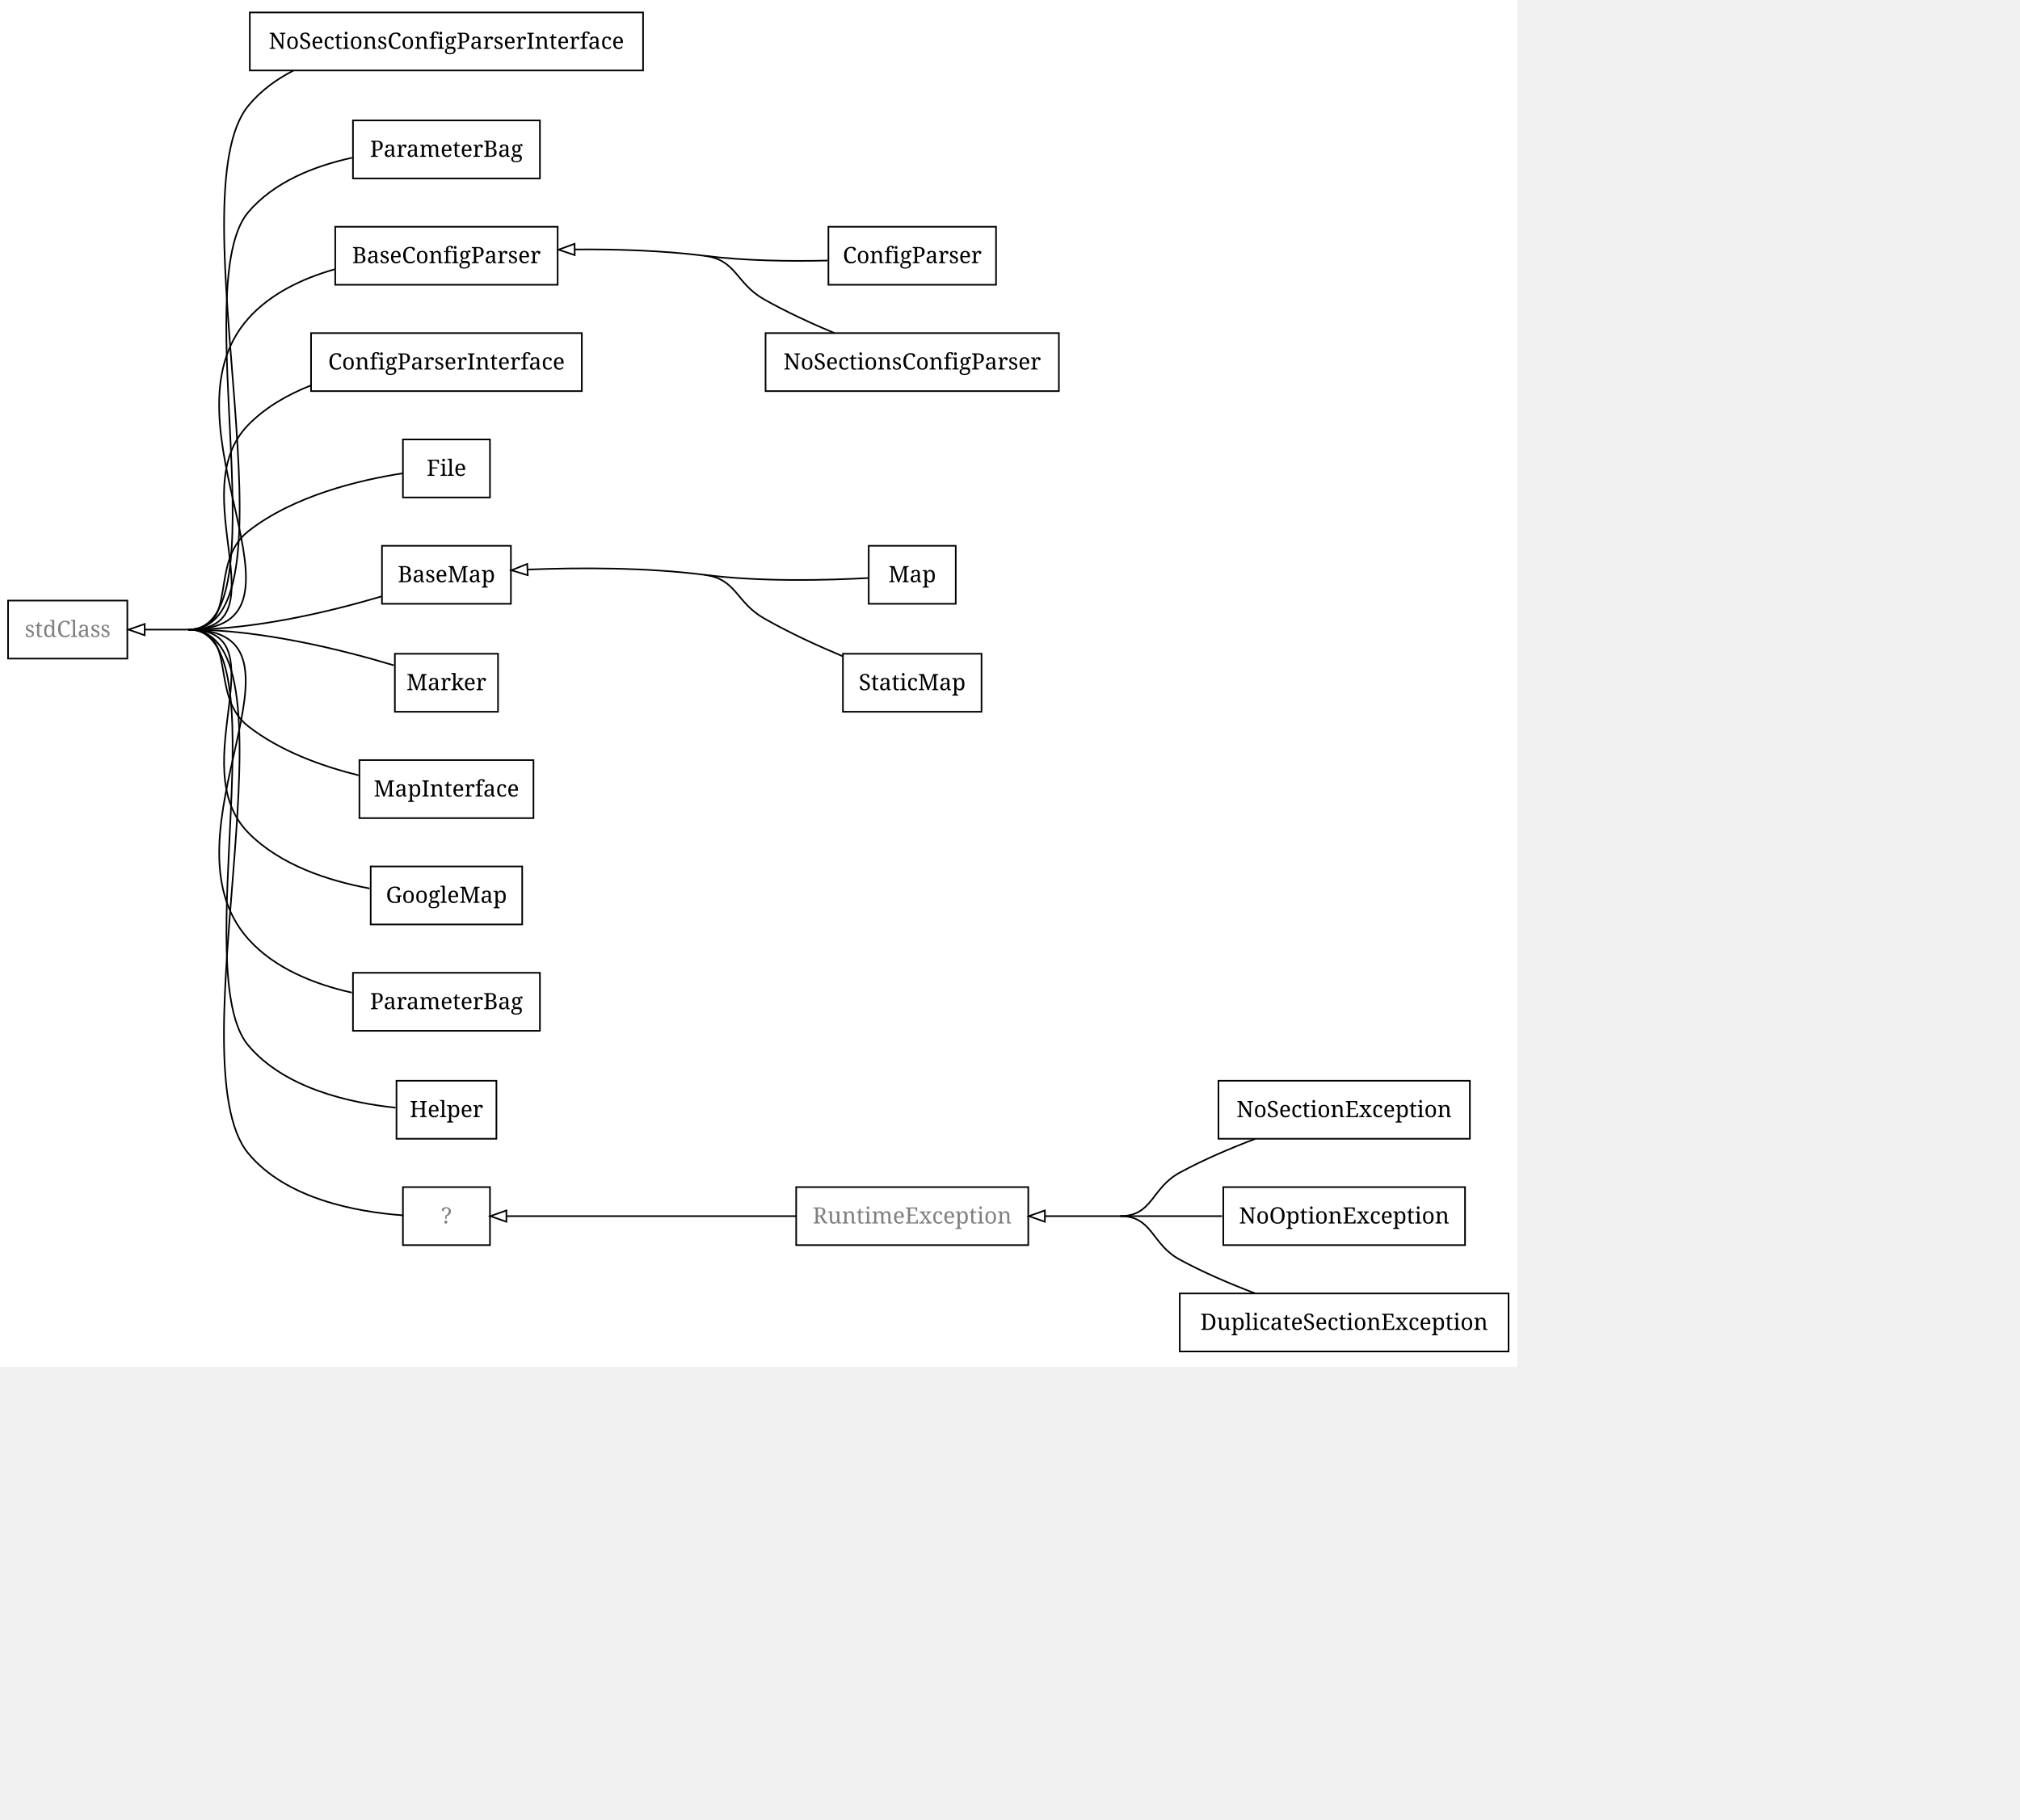
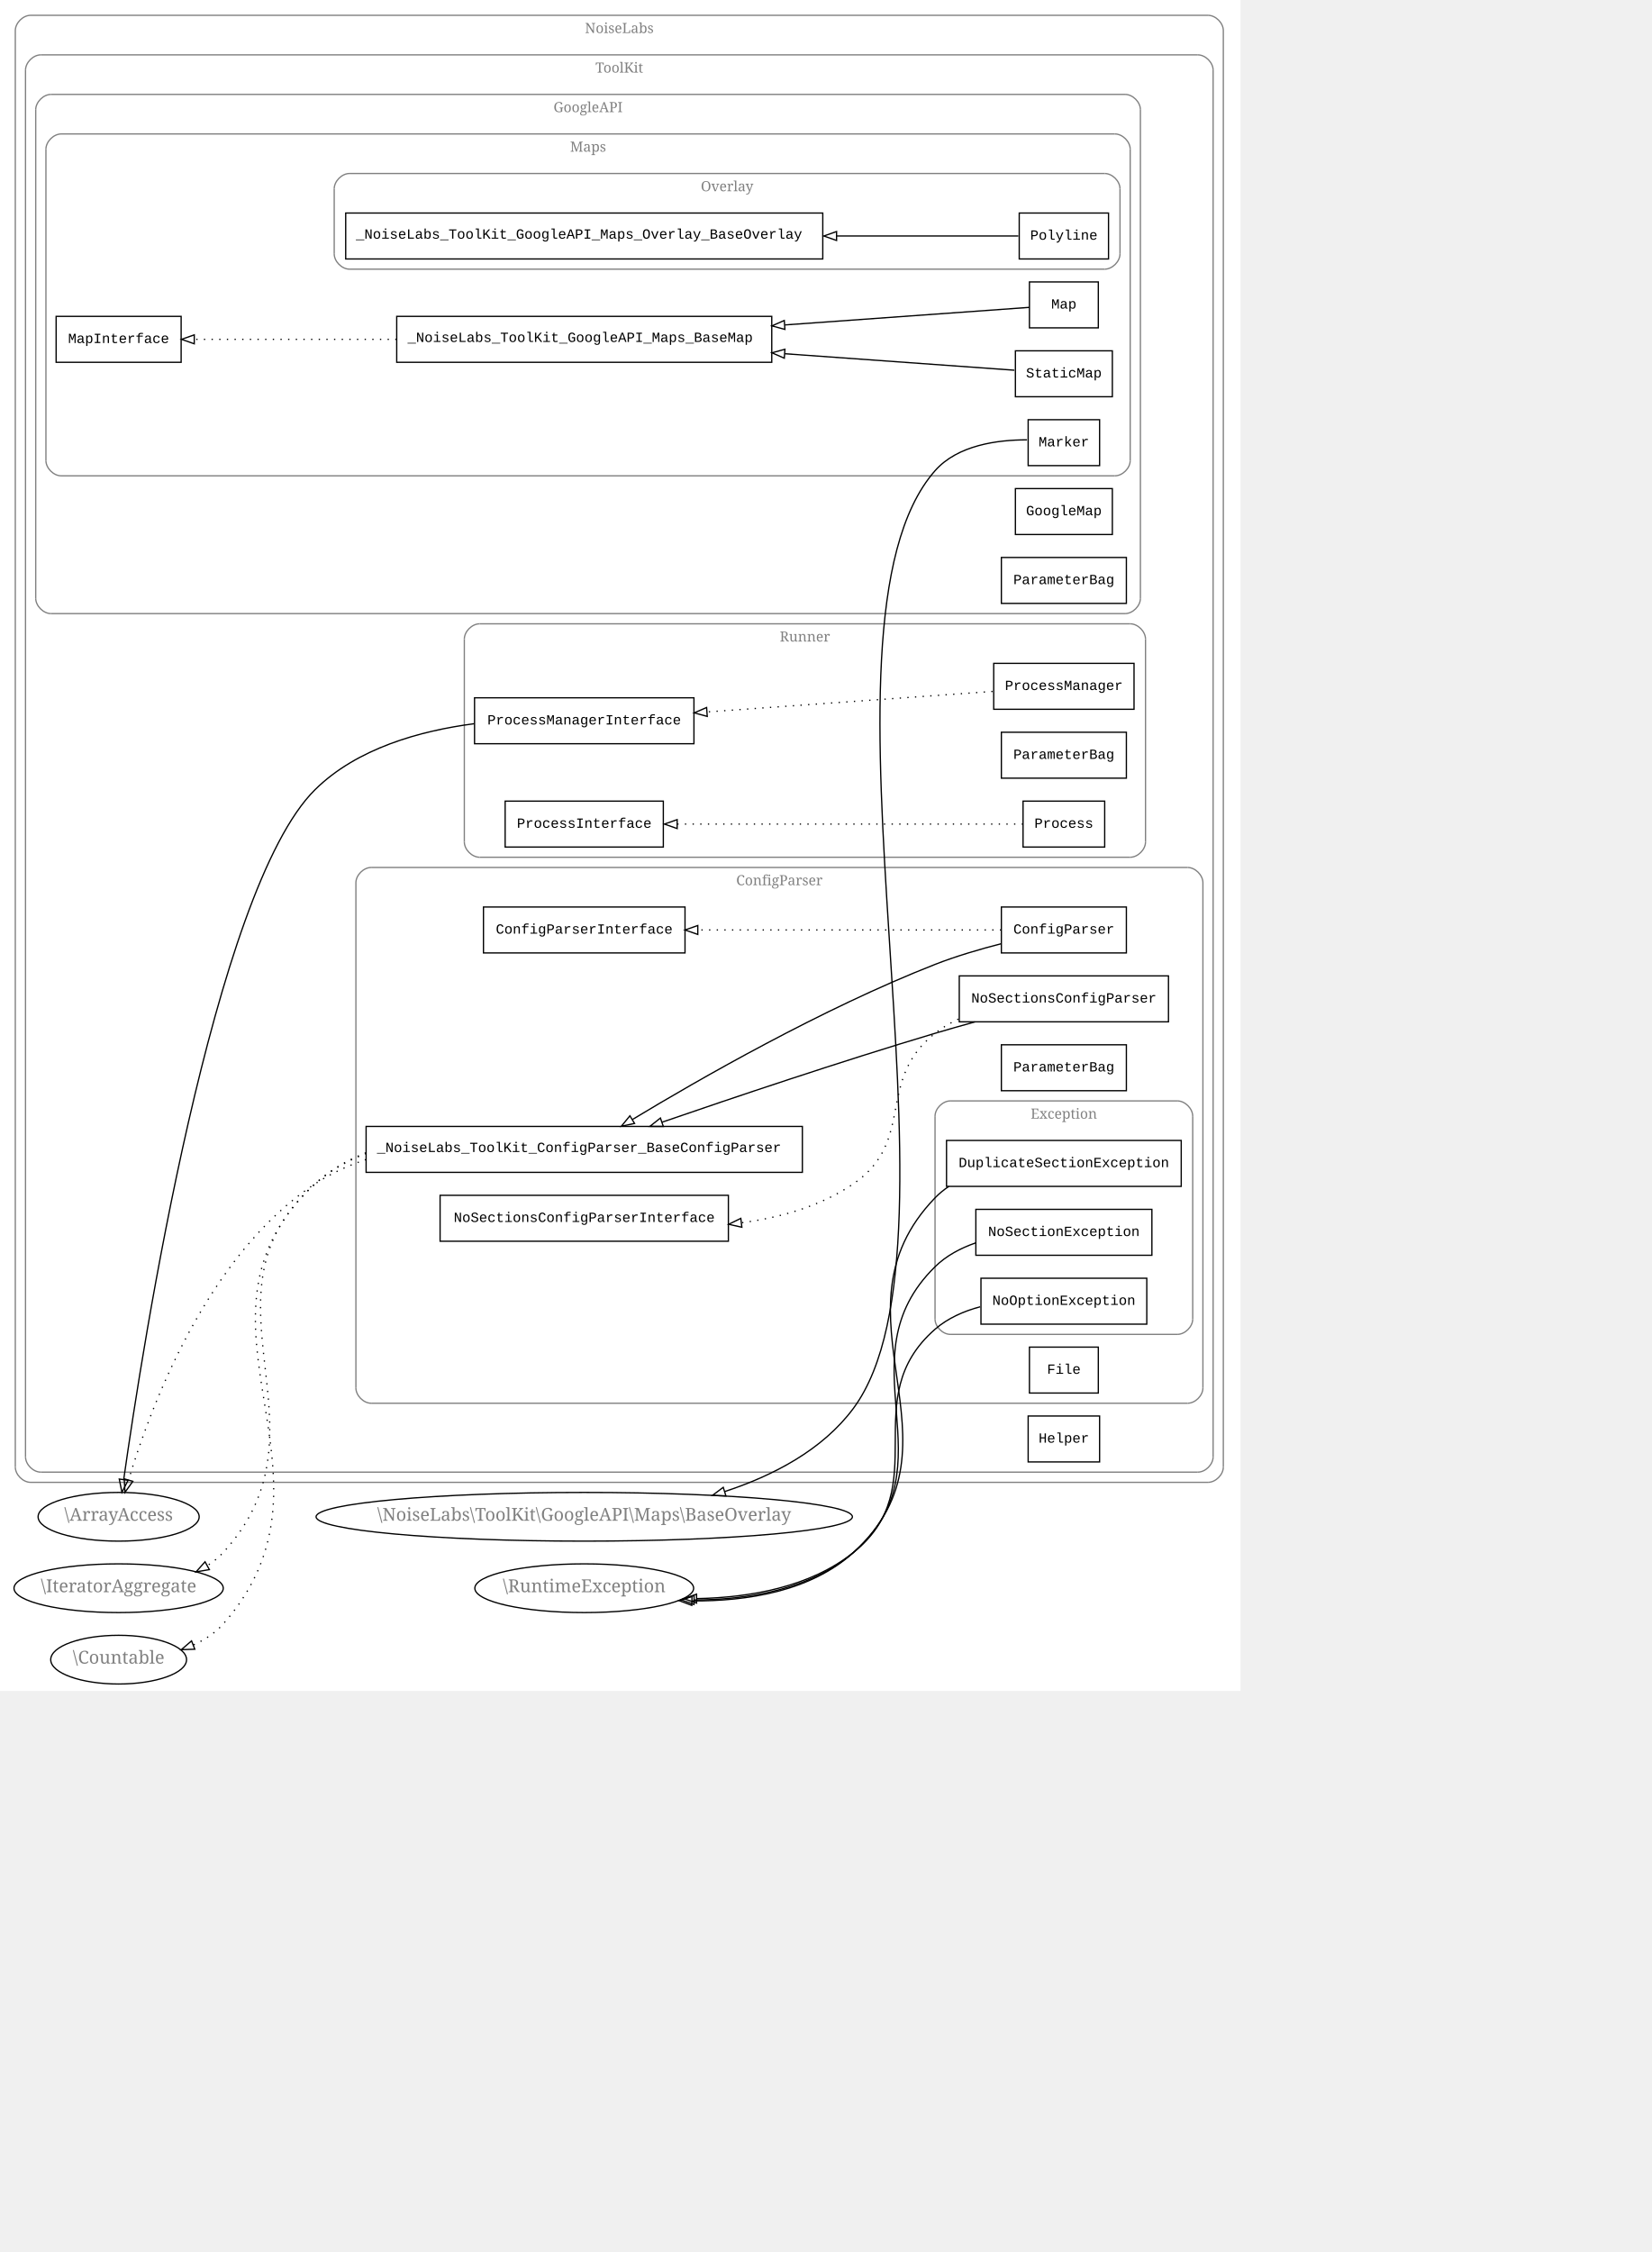
- <svg xmlns="http://www.w3.org/2000/svg" xmlns:xlink="http://www.w3.org/1999/xlink" width="940pt" height="847pt">
-   <g id="viewport" class="graph" transform="scale(1 1) rotate(0) translate(4 842.8)">
-     <polygon fill="white" stroke="white" points="-4,5 -4,-842.8 937,-842.8 937,5 -4,5" />
-     <g id="node1" class="node">
-       <polygon fill="white" stroke="black" points="75,-470.074 1,-470.074 1,-434.074 75,-434.074 75,-470.074" />
-       <text text-anchor="middle" x="38" y="-447.474" font-family="Times Roman,serif" font-size="14.00" fill="gray">stdClass</text>
-     </g>
-     <g id="node2" class="node">
-       <a xlink:href="_ConfigParser_NoSectionsConfigParserInterface.html" xlink:title="NoSectionsConfigParserInterface" target="_top">
-         <polygon fill="white" stroke="black" points="395,-835.074 151,-835.074 151,-799.074 395,-799.074 395,-835.074" />
-         <text text-anchor="middle" x="273" y="-812.474" font-family="Times Roman,serif" font-size="14.00">NoSectionsConfigParserInterface</text>
-       </a>
-     </g>
-     <g id="edge2" class="edge">
-       <path fill="none" stroke="black" d="M178.135,-799.05C167.394,-793.541 157.599,-786.378 150,-777.074 104.019,-720.776 185.689,-452.168 113,-452.074" />
-     </g>
-     <g id="node3" class="node">
-       <a xlink:href="_ConfigParser_ParameterBag.html" xlink:title="ParameterBag" target="_top">
-         <polygon fill="white" stroke="black" points="331,-768.074 215,-768.074 215,-732.074 331,-732.074 331,-768.074" />
-         <text text-anchor="middle" x="273" y="-745.474" font-family="Times Roman,serif" font-size="14.00">ParameterBag</text>
-       </a>
-     </g>
-     <g id="edge4" class="edge">
-       <path fill="none" stroke="black" d="M214.472,-744.904C191.105,-739.81 166,-729.962 150,-711.074 112.42,-666.712 171.14,-452.149 113,-452.074" />
-     </g>
-     <g id="node4" class="node">
-       <a xlink:href="_ConfigParser_BaseConfigParser.html" xlink:title="BaseConfigParser" target="_top">
-         <polygon fill="white" stroke="black" points="342,-702.074 204,-702.074 204,-666.074 342,-666.074 342,-702.074" />
-         <text text-anchor="middle" x="273" y="-679.474" font-family="Times Roman,serif" font-size="14.00">BaseConfigParser</text>
-       </a>
-     </g>
-     <g id="edge6" class="edge">
-       <path fill="none" stroke="black" d="M203.416,-675.623C183.642,-669.95 163.766,-660.562 150,-645.074 91.979,-579.792 200.34,-452.187 113,-452.074" />
+ <svg xmlns="http://www.w3.org/2000/svg" xmlns:xlink="http://www.w3.org/1999/xlink" width="971pt" height="1324pt">
+   <g id="viewport" class="graph" transform="scale(1 1) rotate(0) translate(4 1320)">
+     <polygon fill="white" stroke="white" points="-4,5 -4,-1320 968,-1320 968,5 -4,5" />
+     <g id="graph2" class="cluster">
+       <polyline fill="none" stroke="gray" points="20,-158 943,-158 " />
+       <path fill="none" stroke="gray" d="M943,-158C949,-158 955,-164 955,-170" />
+       <polyline fill="none" stroke="gray" points="955,-170 955,-1296 " />
+       <path fill="none" stroke="gray" d="M955,-1296C955,-1302 949,-1308 943,-1308" />
+       <polyline fill="none" stroke="gray" points="943,-1308 20,-1308 " />
+       <path fill="none" stroke="gray" d="M20,-1308C14,-1308 8,-1302 8,-1296" />
+       <polyline fill="none" stroke="gray" points="8,-1296 8,-170 " />
+       <path fill="none" stroke="gray" d="M8,-170C8,-164 14,-158 20,-158" />
+       <text text-anchor="middle" x="481.5" y="-1294.1" font-family="Times Roman,serif" font-size="11.00" fill="gray">NoiseLabs</text>
+     </g>
+     <g id="graph3" class="cluster">
+       <polyline fill="none" stroke="gray" points="28,-166 935,-166 " />
+       <path fill="none" stroke="gray" d="M935,-166C941,-166 947,-172 947,-178" />
+       <polyline fill="none" stroke="gray" points="947,-178 947,-1265 " />
+       <path fill="none" stroke="gray" d="M947,-1265C947,-1271 941,-1277 935,-1277" />
+       <polyline fill="none" stroke="gray" points="935,-1277 28,-1277 " />
+       <path fill="none" stroke="gray" d="M28,-1277C22,-1277 16,-1271 16,-1265" />
+       <polyline fill="none" stroke="gray" points="16,-1265 16,-178 " />
+       <path fill="none" stroke="gray" d="M16,-178C16,-172 22,-166 28,-166" />
+       <text text-anchor="middle" x="481.5" y="-1263.1" font-family="Times Roman,serif" font-size="11.00" fill="gray">ToolKit</text>
+     </g>
+     <g id="graph4" class="cluster">
+       <polyline fill="none" stroke="gray" points="287,-220 927,-220 " />
+       <path fill="none" stroke="gray" d="M927,-220C933,-220 939,-226 939,-232" />
+       <polyline fill="none" stroke="gray" points="939,-232 939,-628 " />
+       <path fill="none" stroke="gray" d="M939,-628C939,-634 933,-640 927,-640" />
+       <polyline fill="none" stroke="gray" points="927,-640 287,-640 " />
+       <path fill="none" stroke="gray" d="M287,-640C281,-640 275,-634 275,-628" />
+       <polyline fill="none" stroke="gray" points="275,-628 275,-232 " />
+       <path fill="none" stroke="gray" d="M275,-232C275,-226 281,-220 287,-220" />
+       <text text-anchor="middle" x="607" y="-626.1" font-family="Times Roman,serif" font-size="11.00" fill="gray">ConfigParser</text>
+     </g>
+     <g id="graph5" class="cluster">
+       <polyline fill="none" stroke="gray" points="741,-274 919,-274 " />
+       <path fill="none" stroke="gray" d="M919,-274C925,-274 931,-280 931,-286" />
+       <polyline fill="none" stroke="gray" points="931,-286 931,-445 " />
+       <path fill="none" stroke="gray" d="M931,-445C931,-451 925,-457 919,-457" />
+       <polyline fill="none" stroke="gray" points="919,-457 741,-457 " />
+       <path fill="none" stroke="gray" d="M741,-457C735,-457 729,-451 729,-445" />
+       <polyline fill="none" stroke="gray" points="729,-445 729,-286 " />
+       <path fill="none" stroke="gray" d="M729,-286C729,-280 735,-274 741,-274" />
+       <text text-anchor="middle" x="830" y="-443.1" font-family="Times Roman,serif" font-size="11.00" fill="gray">Exception</text>
+     </g>
+     <g id="graph7" class="cluster">
+       <polyline fill="none" stroke="gray" points="36,-839 878,-839 " />
+       <path fill="none" stroke="gray" d="M878,-839C884,-839 890,-845 890,-851" />
+       <polyline fill="none" stroke="gray" points="890,-851 890,-1234 " />
+       <path fill="none" stroke="gray" d="M890,-1234C890,-1240 884,-1246 878,-1246" />
+       <polyline fill="none" stroke="gray" points="878,-1246 36,-1246 " />
+       <path fill="none" stroke="gray" d="M36,-1246C30,-1246 24,-1240 24,-1234" />
+       <polyline fill="none" stroke="gray" points="24,-1234 24,-851 " />
+       <path fill="none" stroke="gray" d="M24,-851C24,-845 30,-839 36,-839" />
+       <text text-anchor="middle" x="457" y="-1232.1" font-family="Times Roman,serif" font-size="11.00" fill="gray">GoogleAPI</text>
+     </g>
+     <g id="graph8" class="cluster">
+       <polyline fill="none" stroke="gray" points="44,-947 870,-947 " />
+       <path fill="none" stroke="gray" d="M870,-947C876,-947 882,-953 882,-959" />
+       <polyline fill="none" stroke="gray" points="882,-959 882,-1203 " />
+       <path fill="none" stroke="gray" d="M882,-1203C882,-1209 876,-1215 870,-1215" />
+       <polyline fill="none" stroke="gray" points="870,-1215 44,-1215 " />
+       <path fill="none" stroke="gray" d="M44,-1215C38,-1215 32,-1209 32,-1203" />
+       <polyline fill="none" stroke="gray" points="32,-1203 32,-959 " />
+       <path fill="none" stroke="gray" d="M32,-959C32,-953 38,-947 44,-947" />
+       <text text-anchor="middle" x="457" y="-1201.1" font-family="Times Roman,serif" font-size="11.00" fill="gray">Maps</text>
+     </g>
+     <g id="graph9" class="cluster">
+       <polyline fill="none" stroke="gray" points="270,-1109 862,-1109 " />
+       <path fill="none" stroke="gray" d="M862,-1109C868,-1109 874,-1115 874,-1121" />
+       <polyline fill="none" stroke="gray" points="874,-1121 874,-1172 " />
+       <path fill="none" stroke="gray" d="M874,-1172C874,-1178 868,-1184 862,-1184" />
+       <polyline fill="none" stroke="gray" points="862,-1184 270,-1184 " />
+       <path fill="none" stroke="gray" d="M270,-1184C264,-1184 258,-1178 258,-1172" />
+       <polyline fill="none" stroke="gray" points="258,-1172 258,-1121 " />
+       <path fill="none" stroke="gray" d="M258,-1121C258,-1115 264,-1109 270,-1109" />
+       <text text-anchor="middle" x="566" y="-1170.1" font-family="Times Roman,serif" font-size="11.00" fill="gray">Overlay</text>
+     </g>
+     <g id="graph14" class="cluster">
+       <polyline fill="none" stroke="gray" points="372,-648 882,-648 " />
+       <path fill="none" stroke="gray" d="M882,-648C888,-648 894,-654 894,-660" />
+       <polyline fill="none" stroke="gray" points="894,-660 894,-819 " />
+       <path fill="none" stroke="gray" d="M894,-819C894,-825 888,-831 882,-831" />
+       <polyline fill="none" stroke="gray" points="882,-831 372,-831 " />
+       <path fill="none" stroke="gray" d="M372,-831C366,-831 360,-825 360,-819" />
+       <polyline fill="none" stroke="gray" points="360,-819 360,-660 " />
+       <path fill="none" stroke="gray" d="M360,-660C360,-654 366,-648 372,-648" />
+       <text text-anchor="middle" x="627" y="-817.1" font-family="Times Roman,serif" font-size="11.00" fill="gray">Runner</text>
    </g>
    <g id="node5" class="node">
-       <a xlink:href="_ConfigParser_ConfigParser.html" xlink:title="ConfigParser" target="_top">
-         <polygon fill="white" stroke="black" points="614,-702.074 510,-702.074 510,-666.074 614,-666.074 614,-702.074" />
-         <text text-anchor="middle" x="562" y="-679.474" font-family="Times Roman,serif" font-size="14.00">ConfigParser</text>
-       </a>
-     </g>
-     <g id="edge8" class="edge">
-       <path fill="none" stroke="black" d="M509.406,-681.107C485.937,-680.546 457.998,-680.927 433,-684.074" />
+       <a xlink:href="db_NoiseLabs_ToolKit_ConfigParser_Exception_NoSectionException.html" xlink:title="NoSectionException" target="_parent">
+         <polygon fill="none" stroke="black" points="899,-372 761,-372 761,-336 899,-336 899,-372" />
+         <text text-anchor="middle" x="830" y="-351.1" font-family="Courier New" font-size="11.00">NoSectionException</text>
+       </a>
+     </g>
+     <g id="node57" class="node">
+       <ellipse fill="none" stroke="black" cx="454" cy="-75" rx="85.768" ry="19.092" />
+       <text text-anchor="middle" x="454" y="-71.9" font-family="Times Roman,serif" font-size="14.00" fill="gray">\RuntimeException</text>
+     </g>
+     <g id="edge36" class="edge">
+       <path fill="none" stroke="black" d="M760.833,-345.702C749.053,-341.613 737.802,-335.652 729,-327 655.164,-254.415 743.371,-170.664 665,-103 631.208,-73.824 582.317,-65.95 540.105,-65.77" />
+       <polygon fill="none" stroke="black" points="540.058,-62.27 530.092,-65.868 540.126,-69.27 540.058,-62.27" />
    </g>
    <g id="node6" class="node">
-       <a xlink:href="_ConfigParser_NoSectionsConfigParser.html" xlink:title="NoSectionsConfigParser" target="_top">
-         <polygon fill="white" stroke="black" points="653,-636.074 471,-636.074 471,-600.074 653,-600.074 653,-636.074" />
-         <text text-anchor="middle" x="562" y="-613.474" font-family="Times Roman,serif" font-size="14.00">NoSectionsConfigParser</text>
-       </a>
-     </g>
-     <g id="edge10" class="edge">
-       <path fill="none" stroke="black" d="M513.726,-636.091C499.329,-642.111 483.734,-649.289 470,-657.074 452.29,-667.112 453.198,-681.531 433,-684.074" />
-       <path fill="none" stroke="black" d="M433,-684.074C406.966,-687.351 378.361,-688.209 352.625,-687.988" />
-       <polygon fill="none" stroke="black" points="352.59,-684.488 342.541,-687.846 352.491,-691.487 352.59,-684.488" />
+       <a xlink:href="db_NoiseLabs_ToolKit_ConfigParser_Exception_NoOptionException.html" xlink:title="NoOptionException" target="_parent">
+         <polygon fill="none" stroke="black" points="895,-318 765,-318 765,-282 895,-282 895,-318" />
+         <text text-anchor="middle" x="830" y="-297.1" font-family="Courier New" font-size="11.00">NoOptionException</text>
+       </a>
+     </g>
+     <g id="edge38" class="edge">
+       <path fill="none" stroke="black" d="M764.351,-295.619C751.497,-292.176 738.94,-286.671 729,-278 666.593,-223.559 729.6,-154.82 665,-103 630.981,-75.711 583.484,-67.632 542.166,-66.851" />
+       <polygon fill="none" stroke="black" points="542.101,-63.351 532.083,-66.8 542.065,-70.351 542.101,-63.351" />
    </g>
    <g id="node7" class="node">
-       <a xlink:href="_ConfigParser_ConfigParserInterface.html" xlink:title="ConfigParserInterface" target="_top">
-         <polygon fill="white" stroke="black" points="357,-636.074 189,-636.074 189,-600.074 357,-600.074 357,-636.074" />
-         <text text-anchor="middle" x="273" y="-613.474" font-family="Times Roman,serif" font-size="14.00">ConfigParserInterface</text>
-       </a>
-     </g>
-     <g id="edge12" class="edge">
-       <path fill="none" stroke="black" d="M188.962,-603.623C174.513,-597.947 160.722,-590.051 150,-579.074 108.921,-537.015 171.791,-452.15 113,-452.074" />
+       <a xlink:href="db_NoiseLabs_ToolKit_ConfigParser_Exception_DuplicateSectionException.html" xlink:title="DuplicateSectionException" target="_parent">
+         <polygon fill="none" stroke="black" points="922,-426 738,-426 738,-390 922,-390 922,-426" />
+         <text text-anchor="middle" x="830" y="-405.1" font-family="Courier New" font-size="11.00">DuplicateSectionException</text>
+       </a>
+     </g>
+     <g id="edge40" class="edge">
+       <path fill="none" stroke="black" d="M739.852,-389.999C735.932,-387.378 732.278,-384.395 729,-381 640.928,-289.795 758.78,-188.325 665,-103 631.409,-72.437 581.441,-64.766 538.563,-65.051" />
+       <polygon fill="none" stroke="black" points="538.323,-61.555 528.399,-65.265 538.471,-68.553 538.323,-61.555" />
    </g>
    <g id="node8" class="node">
-       <a xlink:href="_ConfigParser_File.html" xlink:title="File" target="_top">
-         <polygon fill="white" stroke="black" points="300,-570.074 246,-570.074 246,-534.074 300,-534.074 300,-570.074" />
-         <text text-anchor="middle" x="273" y="-547.474" font-family="Times Roman,serif" font-size="14.00">File</text>
-       </a>
-     </g>
-     <g id="edge14" class="edge">
-       <path fill="none" stroke="black" d="M245.969,-549.08C219.179,-544.924 178.177,-535.228 150,-513.074 125.074,-493.475 144.709,-452.115 113,-452.074" />
+       <a xlink:href="db_NoiseLabs_ToolKit_ConfigParser_NoSectionsConfigParserInterface.html" xlink:title="NoSectionsConfigParserInterface" target="_parent">
+         <polygon fill="none" stroke="black" points="567,-383 341,-383 341,-347 567,-347 567,-383" />
+         <text text-anchor="middle" x="454" y="-362.1" font-family="Courier New" font-size="11.00">NoSectionsConfigParserInterface</text>
+       </a>
    </g>
    <g id="node9" class="node">
-       <a xlink:href="_Google_Maps_BaseMap.html" xlink:title="BaseMap" target="_top">
-         <polygon fill="white" stroke="black" points="313,-504.074 233,-504.074 233,-468.074 313,-468.074 313,-504.074" />
-         <text text-anchor="middle" x="273" y="-481.474" font-family="Times Roman,serif" font-size="14.00">BaseMap</text>
-       </a>
-     </g>
-     <g id="edge16" class="edge">
-       <path fill="none" stroke="black" d="M232.729,-472.666C200.672,-463.179 154.461,-452.128 113,-452.074" />
+       <a xlink:href="db_NoiseLabs_ToolKit_ConfigParser_ConfigParser.html" xlink:title="ConfigParser" target="_parent">
+         <polygon fill="none" stroke="black" points="879,-609 781,-609 781,-573 879,-573 879,-609" />
+         <text text-anchor="middle" x="830" y="-588.1" font-family="Courier New" font-size="11.00">ConfigParser</text>
+       </a>
+     </g>
+     <g id="node11" class="node">
+       <a xlink:href="db_NoiseLabs_ToolKit_ConfigParser_BaseConfigParser.html" xlink:title="&lt;I&gt;_NoiseLabs_ToolKit_ConfigParser_BaseConfigParser&lt;/I&gt;" target="_parent">
+         <polygon fill="none" stroke="black" points="625,-437 283,-437 283,-401 625,-401 625,-437" />
+         <text text-anchor="start" x="291.5" y="-416.933" font-family="Courier New" font-size="11.00">_NoiseLabs_ToolKit_ConfigParser_BaseConfigParser</text>
+       </a>
+     </g>
+     <g id="edge34" class="edge">
+       <path fill="none" stroke="black" d="M780.999,-580.252C764.246,-575.962 745.563,-570.486 729,-564 640.579,-529.376 543.806,-473.857 491.924,-442.517" />
+       <polygon fill="none" stroke="black" points="493.44,-439.343 483.076,-437.143 489.806,-445.326 493.44,-439.343" />
+     </g>
+     <g id="node13" class="node">
+       <a xlink:href="db_NoiseLabs_ToolKit_ConfigParser_ConfigParserInterface.html" xlink:title="ConfigParserInterface" target="_parent">
+         <polygon fill="none" stroke="black" points="533,-609 375,-609 375,-573 533,-573 533,-609" />
+         <text text-anchor="middle" x="454" y="-588.1" font-family="Courier New" font-size="11.00">ConfigParserInterface</text>
+       </a>
+     </g>
+     <g id="edge48" class="edge">
+       <path fill="none" stroke="black" stroke-dasharray="1,5" d="M780.845,-591C720.672,-591 617.624,-591 543.301,-591" />
+       <polygon fill="none" stroke="black" points="543.012,-587.5 533.012,-591 543.012,-594.5 543.012,-587.5" />
    </g>
    <g id="node10" class="node">
-       <a xlink:href="_Google_Maps_Map.html" xlink:title="Map" target="_top">
-         <polygon fill="white" stroke="black" points="589,-504.074 535,-504.074 535,-468.074 589,-468.074 589,-504.074" />
-         <text text-anchor="middle" x="562" y="-481.474" font-family="Times Roman,serif" font-size="14.00">Map</text>
-       </a>
-     </g>
-     <g id="edge18" class="edge">
-       <path fill="none" stroke="black" d="M534.693,-484.075C508.495,-482.628 467.878,-481.619 433,-486.074" />
-     </g>
-     <g id="node11" class="node">
-       <a xlink:href="_Google_Maps_StaticMap.html" xlink:title="StaticMap" target="_top">
-         <polygon fill="white" stroke="black" points="605,-437.074 519,-437.074 519,-401.074 605,-401.074 605,-437.074" />
-         <text text-anchor="middle" x="562" y="-414.474" font-family="Times Roman,serif" font-size="14.00">StaticMap</text>
-       </a>
-     </g>
-     <g id="edge20" class="edge">
-       <path fill="none" stroke="black" d="M518.912,-435.496C503.151,-442.099 485.414,-450.243 470,-459.074 452.336,-469.193 453.193,-483.494 433,-486.074" />
-       <path fill="none" stroke="black" d="M433,-486.074C396.609,-490.722 355.182,-490.574 323.601,-489.342" />
-       <polygon fill="none" stroke="black" points="323.434,-485.831 313.289,-488.887 323.126,-492.824 323.434,-485.831" />
+       <a xlink:href="db_NoiseLabs_ToolKit_ConfigParser_ParameterBag.html" xlink:title="ParameterBag" target="_parent">
+         <polygon fill="none" stroke="black" points="879,-501 781,-501 781,-465 879,-465 879,-501" />
+         <text text-anchor="middle" x="830" y="-480.1" font-family="Courier New" font-size="11.00">ParameterBag</text>
+       </a>
+     </g>
+     <g id="node62" class="node">
+       <ellipse fill="none" stroke="black" cx="89" cy="-131" rx="63.139" ry="19.092" />
+       <text text-anchor="middle" x="89" y="-127.9" font-family="Times Roman,serif" font-size="14.00" fill="gray">\ArrayAccess</text>
+     </g>
+     <g id="edge50" class="edge">
+       <path fill="none" stroke="black" stroke-dasharray="1,5" d="M282.925,-411.038C268.798,-406.294 255.259,-400.076 243,-392 157.972,-335.988 113.492,-215.505 96.846,-160.036" />
+       <polygon fill="none" stroke="black" points="100.126,-158.78 93.971,-150.157 93.405,-160.736 100.126,-158.78" />
+     </g>
+     <g id="node67" class="node">
+       <ellipse fill="none" stroke="black" cx="89" cy="-75" rx="82.024" ry="19.092" />
+       <text text-anchor="middle" x="89" y="-71.9" font-family="Times Roman,serif" font-size="14.00" fill="gray">\IteratorAggregate</text>
+     </g>
+     <g id="edge52" class="edge">
+       <path fill="none" stroke="black" stroke-dasharray="1,5" d="M282.986,-415.751C268.377,-410.143 254.728,-402.431 243,-392 144.092,-304.027 260.544,-200.487 171,-103 167.403,-99.084 163.237,-95.716 158.726,-92.819" />
+       <polygon fill="none" stroke="black" points="160.131,-89.596 149.688,-87.808 156.736,-95.718 160.131,-89.596" />
+     </g>
+     <g id="node69" class="node">
+       <ellipse fill="none" stroke="black" cx="89" cy="-19" rx="53.238" ry="19.092" />
+       <text text-anchor="middle" x="89" y="-15.9" font-family="Times Roman,serif" font-size="14.00" fill="gray">\Countable</text>
+     </g>
+     <g id="edge54" class="edge">
+       <path fill="none" stroke="black" stroke-dasharray="1,5" d="M282.82,-416.317C268.198,-410.608 254.593,-402.717 243,-392 127.982,-285.671 274.724,-164.373 171,-47 164.642,-39.805 156.357,-34.457 147.501,-30.483" />
+       <polygon fill="none" stroke="black" points="148.71,-27.198 138.122,-26.819 146.162,-33.718 148.71,-27.198" />
    </g>
    <g id="node12" class="node">
-       <a xlink:href="_Google_Maps_Marker.html" xlink:title="Marker" target="_top">
-         <polygon fill="white" stroke="black" points="305,-437.074 241,-437.074 241,-401.074 305,-401.074 305,-437.074" />
-         <text text-anchor="middle" x="273" y="-414.474" font-family="Times Roman,serif" font-size="14.00">Marker</text>
-       </a>
-     </g>
-     <g id="edge22" class="edge">
-       <path fill="none" stroke="black" d="M240.311,-429.905C208.257,-439.548 157.813,-452.132 113,-452.074" />
-     </g>
-     <g id="node13" class="node">
-       <a xlink:href="_Google_Maps_MapInterface.html" xlink:title="MapInterface" target="_top">
-         <polygon fill="white" stroke="black" points="327,-371.074 219,-371.074 219,-335.074 327,-335.074 327,-371.074" />
-         <text text-anchor="middle" x="273" y="-348.474" font-family="Times Roman,serif" font-size="14.00">MapInterface</text>
-       </a>
-     </g>
-     <g id="edge24" class="edge">
-       <path fill="none" stroke="black" d="M218.496,-361.636C195.564,-367.328 169.692,-376.707 150,-392.074 125.301,-411.347 144.329,-452.114 113,-452.074" />
+       <a xlink:href="db_NoiseLabs_ToolKit_ConfigParser_NoSectionsConfigParser.html" xlink:title="NoSectionsConfigParser" target="_parent">
+         <polygon fill="none" stroke="black" points="912,-555 748,-555 748,-519 912,-519 912,-555" />
+         <text text-anchor="middle" x="830" y="-534.1" font-family="Courier New" font-size="11.00">NoSectionsConfigParser</text>
+       </a>
+     </g>
+     <g id="edge56" class="edge">
+       <path fill="none" stroke="black" stroke-dasharray="1,5" d="M747.301,-521.135C740.769,-518.055 734.559,-514.382 729,-510 682.144,-473.067 714.222,-425.715 665,-392 639.431,-374.487 607.952,-365.554 577.186,-361.458" />
+       <polygon fill="none" stroke="black" points="577.569,-357.979 567.23,-360.294 576.756,-364.932 577.569,-357.979" />
+     </g>
+     <g id="edge42" class="edge">
+       <path fill="none" stroke="black" d="M760.305,-518.939C749.787,-516.049 739.087,-513.014 729,-510 654.909,-487.859 570.608,-459.484 515.094,-440.353" />
+       <polygon fill="none" stroke="black" points="516.009,-436.966 505.414,-437.01 513.724,-443.583 516.009,-436.966" />
    </g>
    <g id="node14" class="node">
-       <a xlink:href="_Google_GoogleMap.html" xlink:title="GoogleMap" target="_top">
-         <polygon fill="white" stroke="black" points="320,-305.074 226,-305.074 226,-269.074 320,-269.074 320,-305.074" />
-         <text text-anchor="middle" x="273" y="-282.474" font-family="Times Roman,serif" font-size="14.00">GoogleMap</text>
+       <a xlink:href="db_NoiseLabs_ToolKit_ConfigParser_File.html" xlink:title="File" target="_parent">
+         <polygon fill="none" stroke="black" points="857,-264 803,-264 803,-228 857,-228 857,-264" />
+         <text text-anchor="middle" x="830" y="-243.1" font-family="Courier New" font-size="11.00">File</text>
+       </a>
+     </g>
+     <g id="node19" class="node">
+       <a xlink:href="db_NoiseLabs_ToolKit_GoogleAPI_Maps_Overlay_Polyline.html" xlink:title="Polyline" target="_parent">
+         <polygon fill="none" stroke="black" points="865,-1153 795,-1153 795,-1117 865,-1117 865,-1153" />
+         <text text-anchor="middle" x="830" y="-1132.1" font-family="Courier New" font-size="11.00">Polyline</text>
+       </a>
+     </g>
+     <g id="node20" class="node">
+       <a xlink:href="db_NoiseLabs_ToolKit_GoogleAPI_Maps_Overlay_BaseOverlay.html" xlink:title="&lt;I&gt;_NoiseLabs_ToolKit_GoogleAPI_Maps_Overlay_BaseOverlay&lt;/I&gt;" target="_parent">
+         <polygon fill="none" stroke="black" points="641,-1153 267,-1153 267,-1117 641,-1117 641,-1153" />
+         <text text-anchor="start" x="275" y="-1132.93" font-family="Courier New" font-size="11.00">_NoiseLabs_ToolKit_GoogleAPI_Maps_Overlay_BaseOverlay</text>
+       </a>
+     </g>
+     <g id="edge32" class="edge">
+       <path fill="none" stroke="black" d="M794.288,-1135C760.464,-1135 706.824,-1135 652.044,-1135" />
+       <polygon fill="none" stroke="black" points="651.806,-1131.5 641.806,-1135 651.806,-1138.5 651.806,-1131.5" />
+     </g>
+     <g id="node21" class="node">
+       <a xlink:href="db_NoiseLabs_ToolKit_GoogleAPI_Maps_Map.html" xlink:title="Map" target="_parent">
+         <polygon fill="none" stroke="black" points="857,-1099 803,-1099 803,-1063 857,-1063 857,-1099" />
+         <text text-anchor="middle" x="830" y="-1078.1" font-family="Courier New" font-size="11.00">Map</text>
+       </a>
+     </g>
+     <g id="node22" class="node">
+       <a xlink:href="db_NoiseLabs_ToolKit_GoogleAPI_Maps_BaseMap.html" xlink:title="&lt;I&gt;_NoiseLabs_ToolKit_GoogleAPI_Maps_BaseMap&lt;/I&gt;" target="_parent">
+         <polygon fill="none" stroke="black" points="601,-1072 307,-1072 307,-1036 601,-1036 601,-1072" />
+         <text text-anchor="start" x="315.5" y="-1051.93" font-family="Courier New" font-size="11.00">_NoiseLabs_ToolKit_GoogleAPI_Maps_BaseMap</text>
      </a>
    </g>
    <g id="edge26" class="edge">
-       <path fill="none" stroke="black" d="M225.333,-291.425C199.849,-296.139 169.744,-305.902 150,-326.074 109.174,-367.783 171.364,-452.15 113,-452.074" />
-     </g>
-     <g id="node15" class="node">
-       <a xlink:href="_Google_ParameterBag.html" xlink:title="ParameterBag" target="_top">
-         <polygon fill="white" stroke="black" points="331,-239.074 215,-239.074 215,-203.074 331,-203.074 331,-239.074" />
-         <text text-anchor="middle" x="273" y="-216.474" font-family="Times Roman,serif" font-size="14.00">ParameterBag</text>
-       </a>
+       <path fill="none" stroke="black" d="M802.959,-1079.06C762.673,-1076.17 683.842,-1070.5 611.284,-1065.29" />
+       <polygon fill="none" stroke="black" points="611.317,-1061.79 601.092,-1064.56 610.816,-1068.77 611.317,-1061.79" />
+     </g>
+     <g id="node25" class="node">
+       <a xlink:href="db_NoiseLabs_ToolKit_GoogleAPI_Maps_MapInterface.html" xlink:title="MapInterface" target="_parent">
+         <polygon fill="none" stroke="black" points="138,-1072 40,-1072 40,-1036 138,-1036 138,-1072" />
+         <text text-anchor="middle" x="89" y="-1051.1" font-family="Courier New" font-size="11.00">MapInterface</text>
+       </a>
+     </g>
+     <g id="edge46" class="edge">
+       <path fill="none" stroke="black" stroke-dasharray="1,5" d="M306.855,-1054C251.439,-1054 191.499,-1054 148.547,-1054" />
+       <polygon fill="none" stroke="black" points="148.281,-1050.5 138.281,-1054 148.281,-1057.5 148.281,-1050.5" />
+     </g>
+     <g id="node23" class="node">
+       <a xlink:href="db_NoiseLabs_ToolKit_GoogleAPI_Maps_Marker.html" xlink:title="Marker" target="_parent">
+         <polygon fill="none" stroke="black" points="858,-991 802,-991 802,-955 858,-955 858,-991" />
+         <text text-anchor="middle" x="830" y="-970.1" font-family="Courier New" font-size="11.00">Marker</text>
+       </a>
+     </g>
+     <g id="node52" class="node">
+       <ellipse fill="none" stroke="black" cx="454" cy="-131" rx="210.217" ry="19.092" />
+       <text text-anchor="middle" x="454" y="-127.9" font-family="Times Roman,serif" font-size="14.00" fill="gray">\NoiseLabs\ToolKit\GoogleAPI\Maps\BaseOverlay</text>
    </g>
    <g id="edge28" class="edge">
-       <path fill="none" stroke="black" d="M214.279,-226.766C191.165,-231.962 166.305,-241.747 150,-260.074 92.237,-325.002 199.903,-452.187 113,-452.074" />
-     </g>
-     <g id="node16" class="node">
-       <a xlink:href="_Helper.html" xlink:title="Helper" target="_top">
-         <polygon fill="white" stroke="black" points="304,-172.074 242,-172.074 242,-136.074 304,-136.074 304,-172.074" />
-         <text text-anchor="middle" x="273" y="-149.474" font-family="Times Roman,serif" font-size="14.00">Helper</text>
+       <path fill="none" stroke="black" d="M801.074,-975.204C777.98,-975.234 746.663,-971.075 729,-951 620.697,-827.912 762.562,-347.764 665,-216 640.79,-183.302 601.895,-163.156 564.055,-150.754" />
+       <polygon fill="none" stroke="black" points="565.056,-147.4 554.467,-147.765 562.972,-154.083 565.056,-147.4" />
+     </g>
+     <g id="node24" class="node">
+       <a xlink:href="db_NoiseLabs_ToolKit_GoogleAPI_Maps_StaticMap.html" xlink:title="StaticMap" target="_parent">
+         <polygon fill="none" stroke="black" points="868,-1045 792,-1045 792,-1009 868,-1009 868,-1045" />
+         <text text-anchor="middle" x="830" y="-1024.1" font-family="Courier New" font-size="11.00">StaticMap</text>
      </a>
    </g>
    <g id="edge30" class="edge">
-       <path fill="none" stroke="black" d="M241.407,-155.374C213.032,-158.336 172.479,-167.354 150,-194.074 112.713,-238.395 170.92,-452.149 113,-452.074" />
-     </g>
-     <g id="node17" class="node">
-       <polygon fill="white" stroke="black" points="300,-106.074 246,-106.074 246,-70.074 300,-70.074 300,-106.074" />
-       <text text-anchor="middle" x="273" y="-83.474" font-family="Times Roman,serif" font-size="14.00" fill="gray">?</text>
-     </g>
-     <g id="edge32" class="edge">
-       <path fill="none" stroke="black" d="M245.806,-88.573C217.258,-90.678 173.345,-98.705 150,-127.074 103.812,-183.201 185.689,-452.168 113,-452.074" />
-       <path fill="none" stroke="black" d="M113,-452.074C104.202,-452.062 94.823,-452.057 85.783,-452.055" />
-       <polygon fill="none" stroke="black" points="85.77,-448.555 75.77,-452.055 85.769,-455.555 85.77,-448.555" />
-     </g>
-     <g id="node18" class="node">
-       <polygon fill="white" stroke="black" points="634,-106.074 490,-106.074 490,-70.074 634,-70.074 634,-106.074" />
-       <text text-anchor="middle" x="562" y="-83.474" font-family="Times Roman,serif" font-size="14.00" fill="gray">RuntimeException</text>
-     </g>
-     <g id="edge34" class="edge">
-       <path fill="none" stroke="black" d="M489.819,-88.074C432.86,-88.074 355.703,-88.074 310.447,-88.074" />
-       <polygon fill="none" stroke="black" points="310.205,-84.574 300.205,-88.074 310.205,-91.574 310.205,-84.574" />
-     </g>
-     <g id="node19" class="node">
-       <a xlink:href="_ConfigParser_Exception_NoSectionException.html" xlink:title="NoSectionException" target="_top">
-         <polygon fill="white" stroke="black" points="908,-172.074 752,-172.074 752,-136.074 908,-136.074 908,-172.074" />
-         <text text-anchor="middle" x="830" y="-149.474" font-family="Times Roman,serif" font-size="14.00">NoSectionException</text>
-       </a>
-     </g>
-     <g id="edge36" class="edge">
-       <path fill="none" stroke="black" d="M774.811,-136.023C759.292,-130.138 742.659,-123.04 728,-115.074 710.113,-105.353 711.357,-88.074 691,-88.074" />
-     </g>
-     <g id="node20" class="node">
-       <a xlink:href="_ConfigParser_Exception_NoOptionException.html" xlink:title="NoOptionException" target="_top">
-         <polygon fill="white" stroke="black" points="905,-106.074 755,-106.074 755,-70.074 905,-70.074 905,-106.074" />
-         <text text-anchor="middle" x="830" y="-83.474" font-family="Times Roman,serif" font-size="14.00">NoOptionException</text>
-       </a>
-     </g>
-     <g id="edge38" class="edge">
-       <path fill="none" stroke="black" d="M754.252,-88.074C733.727,-88.074 711.512,-88.074 691,-88.074" />
-     </g>
-     <g id="node21" class="node">
-       <a xlink:href="_ConfigParser_Exception_DuplicateSectionException.html" xlink:title="DuplicateSectionException" target="_top">
-         <polygon fill="white" stroke="black" points="932,-40.074 728,-40.074 728,-4.074 932,-4.074 932,-40.074" />
-         <text text-anchor="middle" x="830" y="-17.474" font-family="Times Roman,serif" font-size="14.00">DuplicateSectionException</text>
-       </a>
-     </g>
-     <g id="edge40" class="edge">
-       <path fill="none" stroke="black" d="M774.811,-40.124C759.292,-46.01 742.659,-53.107 728,-61.074 710.113,-70.794 711.357,-88.074 691,-88.074" />
-       <path fill="none" stroke="black" d="M691,-88.074C675.935,-88.074 659.881,-88.074 644.397,-88.074" />
-       <polygon fill="none" stroke="black" points="644.321,-84.574 634.321,-88.074 644.321,-91.574 644.321,-84.574" />
+       <path fill="none" stroke="black" d="M791.178,-1029.79C748.523,-1032.85 677.275,-1037.97 611.234,-1042.71" />
+       <polygon fill="none" stroke="black" points="610.833,-1039.23 601.109,-1043.44 611.334,-1046.21 610.833,-1039.23" />
+     </g>
+     <g id="node27" class="node">
+       <a xlink:href="db_NoiseLabs_ToolKit_GoogleAPI_GoogleMap.html" xlink:title="GoogleMap" target="_parent">
+         <polygon fill="none" stroke="black" points="868,-937 792,-937 792,-901 868,-901 868,-937" />
+         <text text-anchor="middle" x="830" y="-916.1" font-family="Courier New" font-size="11.00">GoogleMap</text>
+       </a>
+     </g>
+     <g id="node28" class="node">
+       <a xlink:href="db_NoiseLabs_ToolKit_GoogleAPI_ParameterBag.html" xlink:title="ParameterBag" target="_parent">
+         <polygon fill="none" stroke="black" points="879,-883 781,-883 781,-847 879,-847 879,-883" />
+         <text text-anchor="middle" x="830" y="-862.1" font-family="Courier New" font-size="11.00">ParameterBag</text>
+       </a>
+     </g>
+     <g id="node33" class="node">
+       <a xlink:href="db_NoiseLabs_ToolKit_Runner_ProcessManager.html" xlink:title="ProcessManager" target="_parent">
+         <polygon fill="none" stroke="black" points="885,-800 775,-800 775,-764 885,-764 885,-800" />
+         <text text-anchor="middle" x="830" y="-779.1" font-family="Courier New" font-size="11.00">ProcessManager</text>
+       </a>
+     </g>
+     <g id="node36" class="node">
+       <a xlink:href="db_NoiseLabs_ToolKit_Runner_ProcessManagerInterface.html" xlink:title="ProcessManagerInterface" target="_parent">
+         <polygon fill="none" stroke="black" points="540,-773 368,-773 368,-737 540,-737 540,-773" />
+         <text text-anchor="middle" x="454" y="-752.1" font-family="Courier New" font-size="11.00">ProcessManagerInterface</text>
+       </a>
+     </g>
+     <g id="edge58" class="edge">
+       <path fill="none" stroke="black" stroke-dasharray="1,5" d="M774.115,-777.987C715.23,-773.759 621.378,-767.019 550.487,-761.929" />
+       <polygon fill="none" stroke="black" points="550.426,-758.415 540.201,-761.19 549.925,-765.397 550.426,-758.415" />
+     </g>
+     <g id="node34" class="node">
+       <a xlink:href="db_NoiseLabs_ToolKit_Runner_ParameterBag.html" xlink:title="ParameterBag" target="_parent">
+         <polygon fill="none" stroke="black" points="879,-746 781,-746 781,-710 879,-710 879,-746" />
+         <text text-anchor="middle" x="830" y="-725.1" font-family="Courier New" font-size="11.00">ParameterBag</text>
+       </a>
+     </g>
+     <g id="node35" class="node">
+       <a xlink:href="db_NoiseLabs_ToolKit_Runner_ProcessInterface.html" xlink:title="ProcessInterface" target="_parent">
+         <polygon fill="none" stroke="black" points="516,-692 392,-692 392,-656 516,-656 516,-692" />
+         <text text-anchor="middle" x="454" y="-671.1" font-family="Courier New" font-size="11.00">ProcessInterface</text>
+       </a>
+     </g>
+     <g id="edge44" class="edge">
+       <path fill="none" stroke="black" d="M367.815,-752.702C325.094,-747.128 275.769,-733.335 243,-701 163.552,-622.604 107.832,-265.114 92.962,-160.092" />
+       <polygon fill="none" stroke="black" points="96.428,-159.605 91.575,-150.187 89.496,-160.575 96.428,-159.605" />
+     </g>
+     <g id="node37" class="node">
+       <a xlink:href="db_NoiseLabs_ToolKit_Runner_Process.html" xlink:title="Process" target="_parent">
+         <polygon fill="none" stroke="black" points="862,-692 798,-692 798,-656 862,-656 862,-692" />
+         <text text-anchor="middle" x="830" y="-671.1" font-family="Courier New" font-size="11.00">Process</text>
+       </a>
+     </g>
+     <g id="edge60" class="edge">
+       <path fill="none" stroke="black" stroke-dasharray="1,5" d="M797.942,-674C738.335,-674 609.069,-674 527.091,-674" />
+       <polygon fill="none" stroke="black" points="526.841,-670.5 516.841,-674 526.841,-677.5 526.841,-670.5" />
+     </g>
+     <g id="node38" class="node">
+       <a xlink:href="db_NoiseLabs_ToolKit_Helper.html" xlink:title="Helper" target="_parent">
+         <polygon fill="none" stroke="black" points="858,-210 802,-210 802,-174 858,-174 858,-210" />
+         <text text-anchor="middle" x="830" y="-189.1" font-family="Courier New" font-size="11.00">Helper</text>
+       </a>
    </g>
  </g>
</svg>
